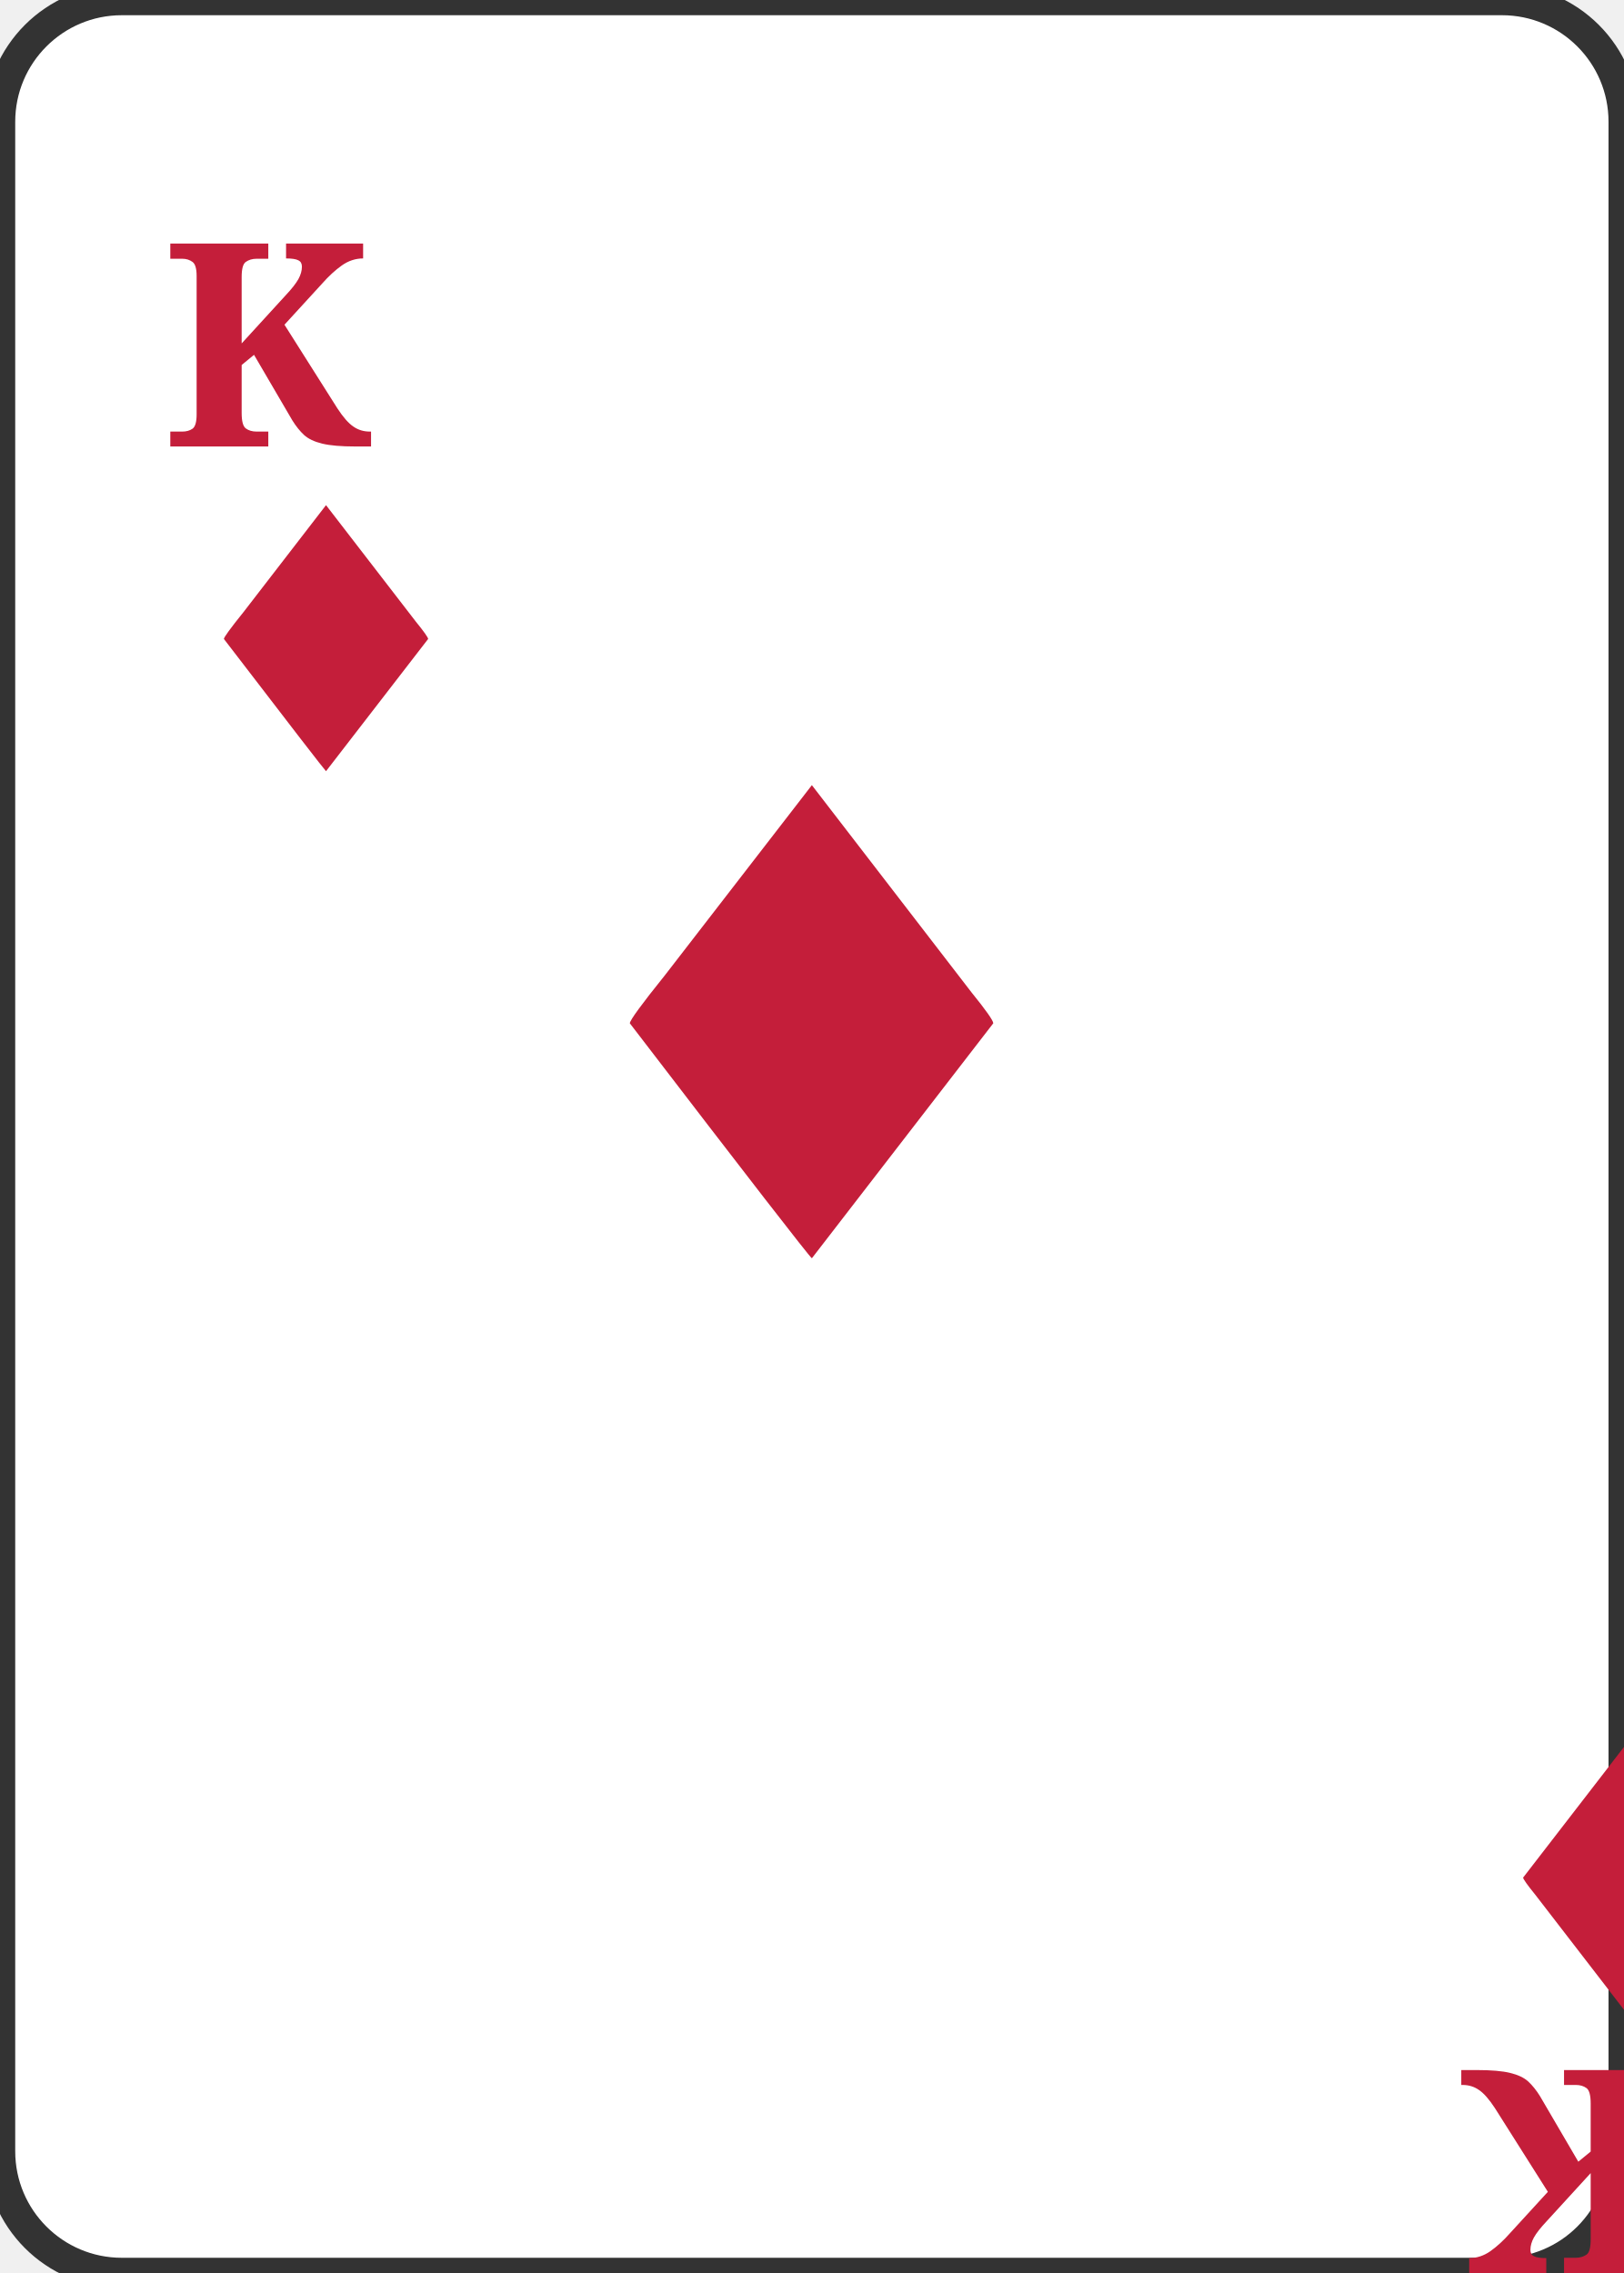
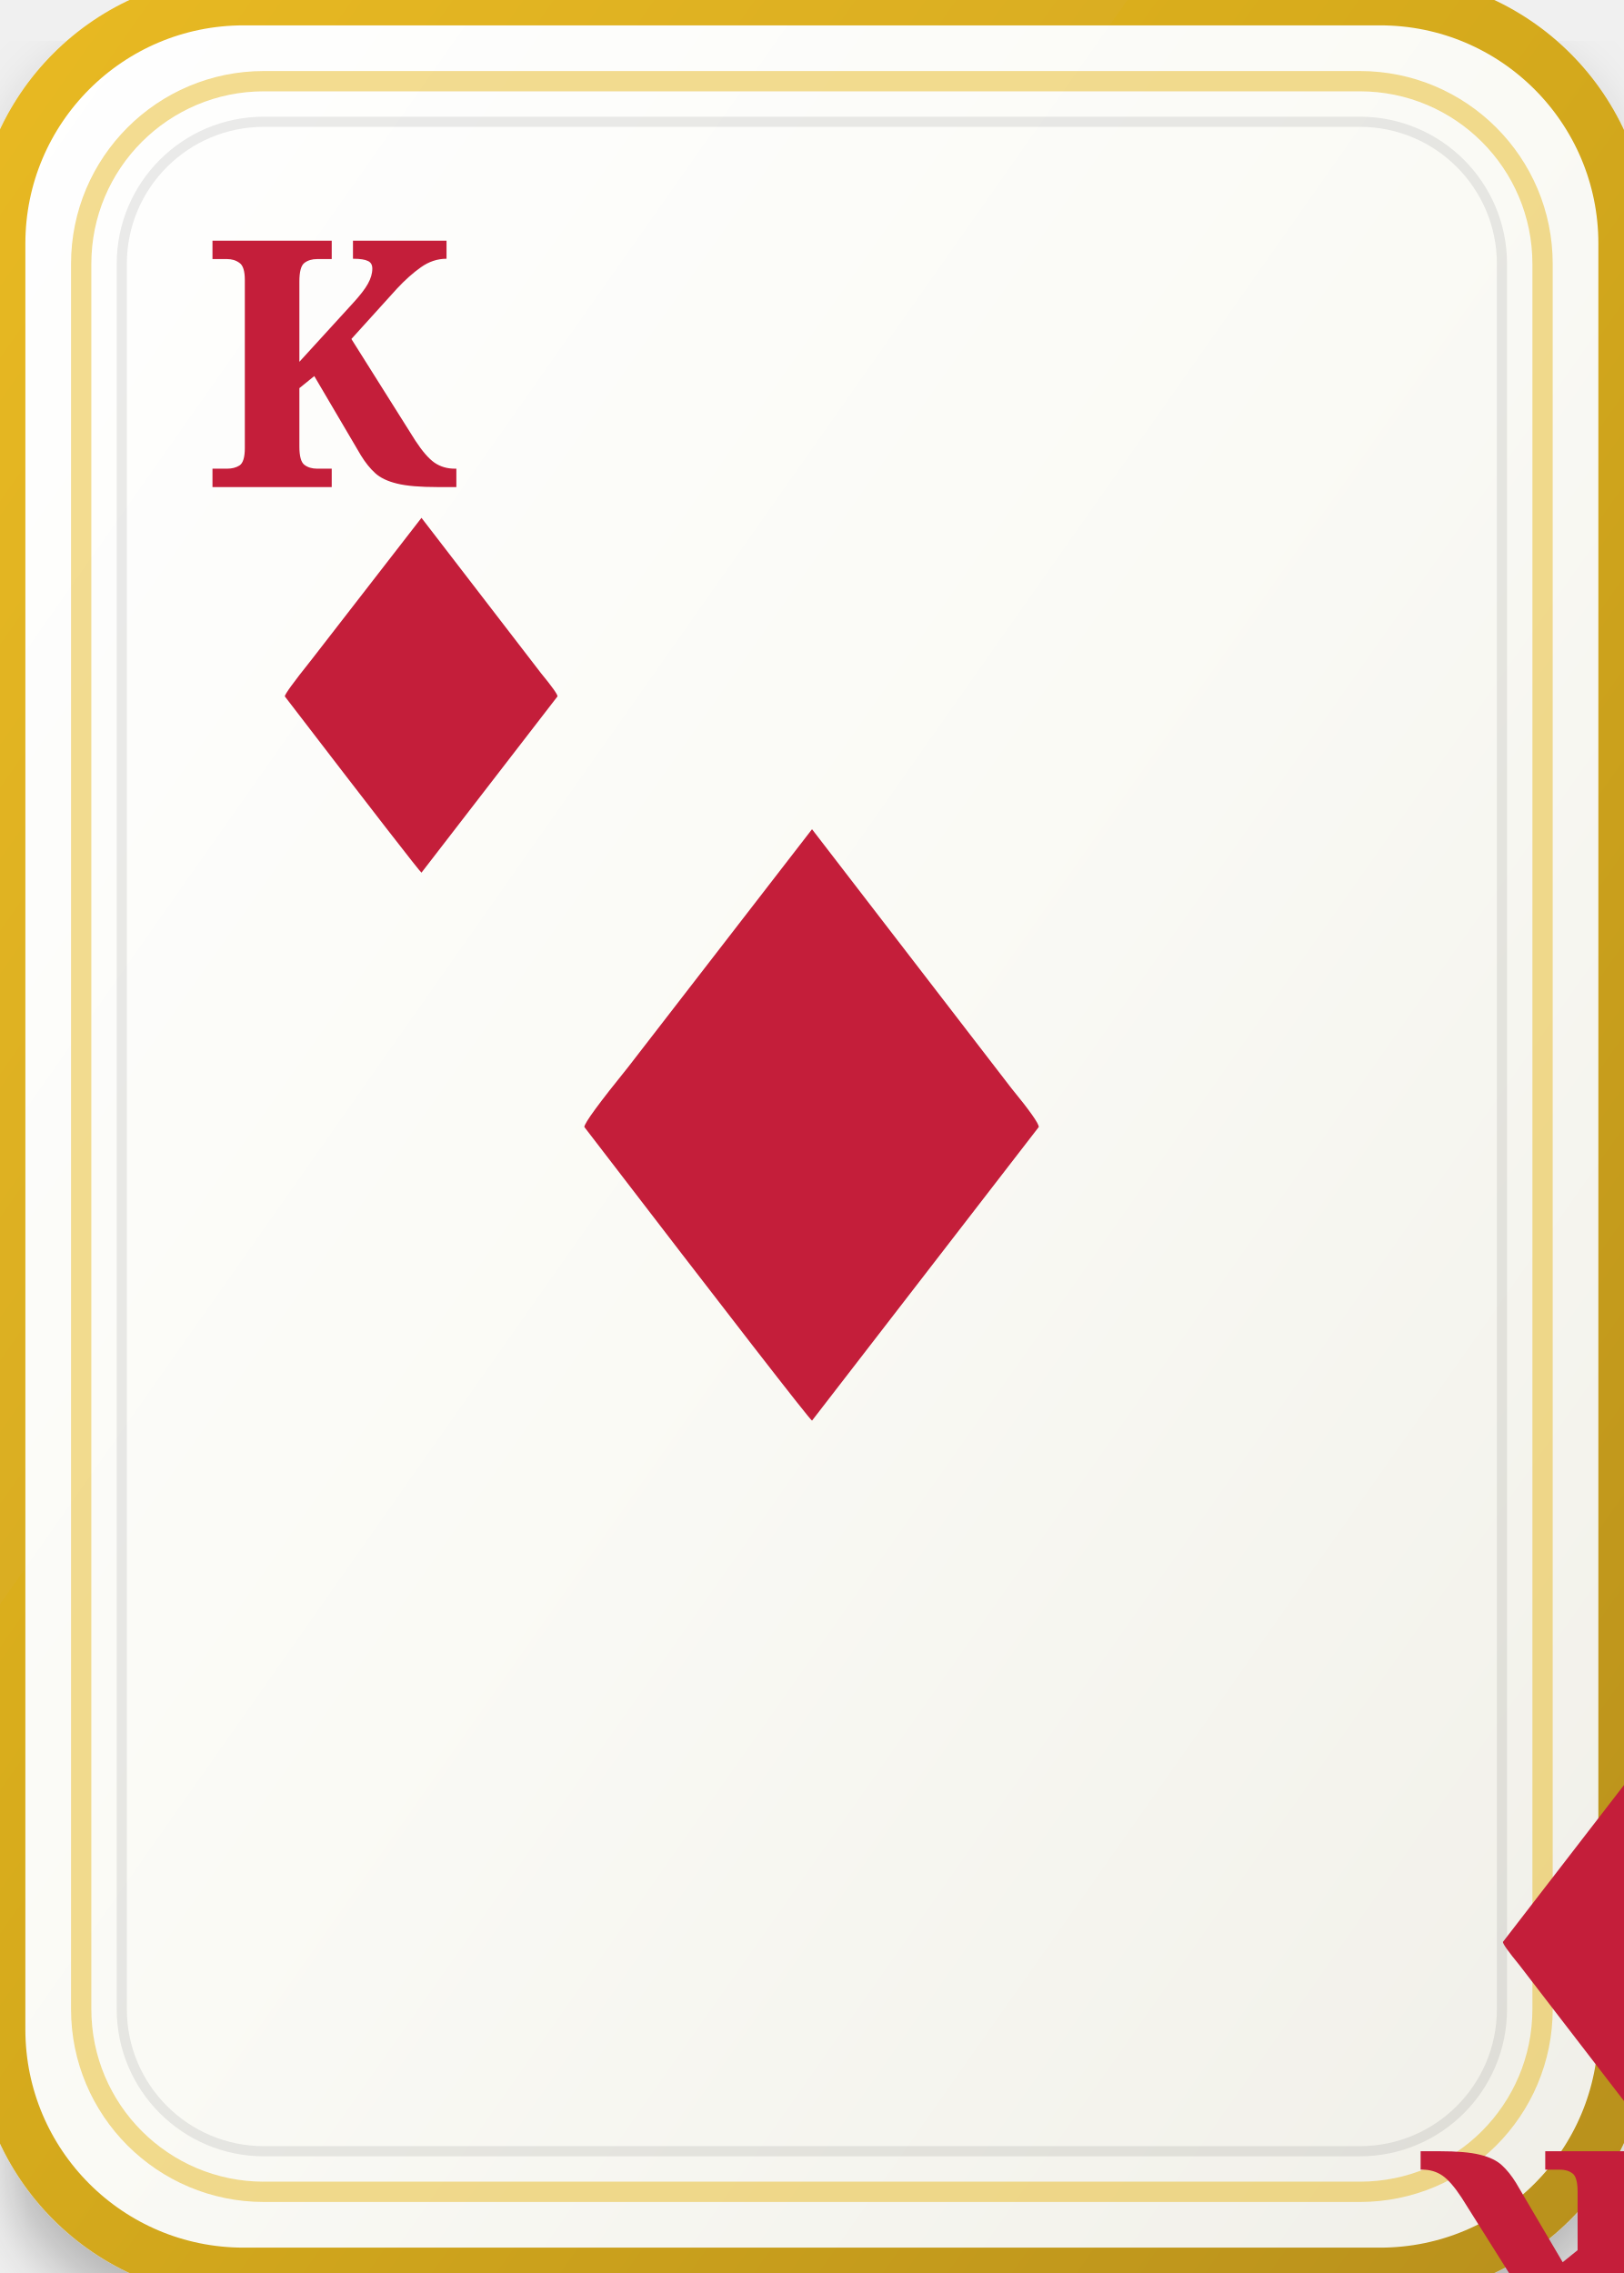
<svg xmlns="http://www.w3.org/2000/svg" viewBox="0 0 80 112" width="80" height="112">
-   <rect width="80" height="112" rx="6" ry="6" fill="#fff" stroke="#333" stroke-width="1.5" />
-   <text x="8" y="22" font-family="Georgia, serif" font-size="14" font-weight="bold" fill="#c41e3a">K</text>
-   <text x="8" y="38" font-family="Georgia, serif" font-size="18" fill="#c41e3a">♦</text>
-   <text x="40" y="62" font-family="Georgia, serif" font-size="32" fill="#c41e3a" text-anchor="middle">♦</text>
-   <text x="72" y="102" font-family="Georgia, serif" font-size="14" font-weight="bold" fill="#c41e3a" text-anchor="end" transform="rotate(180 72 102)">K</text>
-   <text x="72" y="86" font-family="Georgia, serif" font-size="18" fill="#c41e3a" text-anchor="end" transform="rotate(180 72 86)">♦</text>
+   <defs>
+     <linearGradient id="face" x1="0%" y1="0%" x2="100%" y2="100%">
+       <stop offset="0%" style="stop-color:#fff" />
+       <stop offset="50%" style="stop-color:#fafaf5" />
+       <stop offset="100%" style="stop-color:#f0efe8" />
+     </linearGradient>
+     <linearGradient id="goldEdge" x1="0%" y1="0%" x2="100%" y2="100%">
+       <stop offset="0%" style="stop-color:#e8b923" />
+       <stop offset="50%" style="stop-color:#d4a91e" />
+       <stop offset="100%" style="stop-color:#b8901a" />
+     </linearGradient>
+     <filter id="shadow" x="-10%" y="-10%" width="120%" height="120%">
+       <feDropShadow dx="0" dy="2" stdDeviation="1.5" flood-color="#000" flood-opacity="0.25" />
+     </filter>
+   </defs>
+   <rect width="80" height="112" rx="12" ry="12" fill="url(#face)" stroke="url(#goldEdge)" stroke-width="2.5" filter="url(#shadow)" />
+   <rect x="4" y="4" width="72" height="104" rx="9" fill="none" stroke="#e8b923" stroke-width="1" opacity="0.5" />
+   <rect x="6" y="6" width="68" height="100" rx="7" fill="none" stroke="rgba(0,0,0,0.08)" stroke-width="0.5" />
+   <text x="10" y="24" font-family="Georgia, serif" font-size="17" font-weight="bold" fill="#c41e3a">K</text>
+   <text x="10" y="43" font-family="Georgia, serif" font-size="24" fill="#c41e3a">♦</text>
+   <text x="40" y="70" font-family="Georgia, serif" font-size="40" fill="#c41e3a" text-anchor="middle" font-weight="bold">♦</text>
+   <text x="70" y="106" font-family="Georgia, serif" font-size="17" font-weight="bold" fill="#c41e3a" text-anchor="end" transform="rotate(180 70 106)">K</text>
+   <text x="70" y="87" font-family="Georgia, serif" font-size="24" fill="#c41e3a" text-anchor="end" transform="rotate(180 70 87)">♦</text>
</svg>
